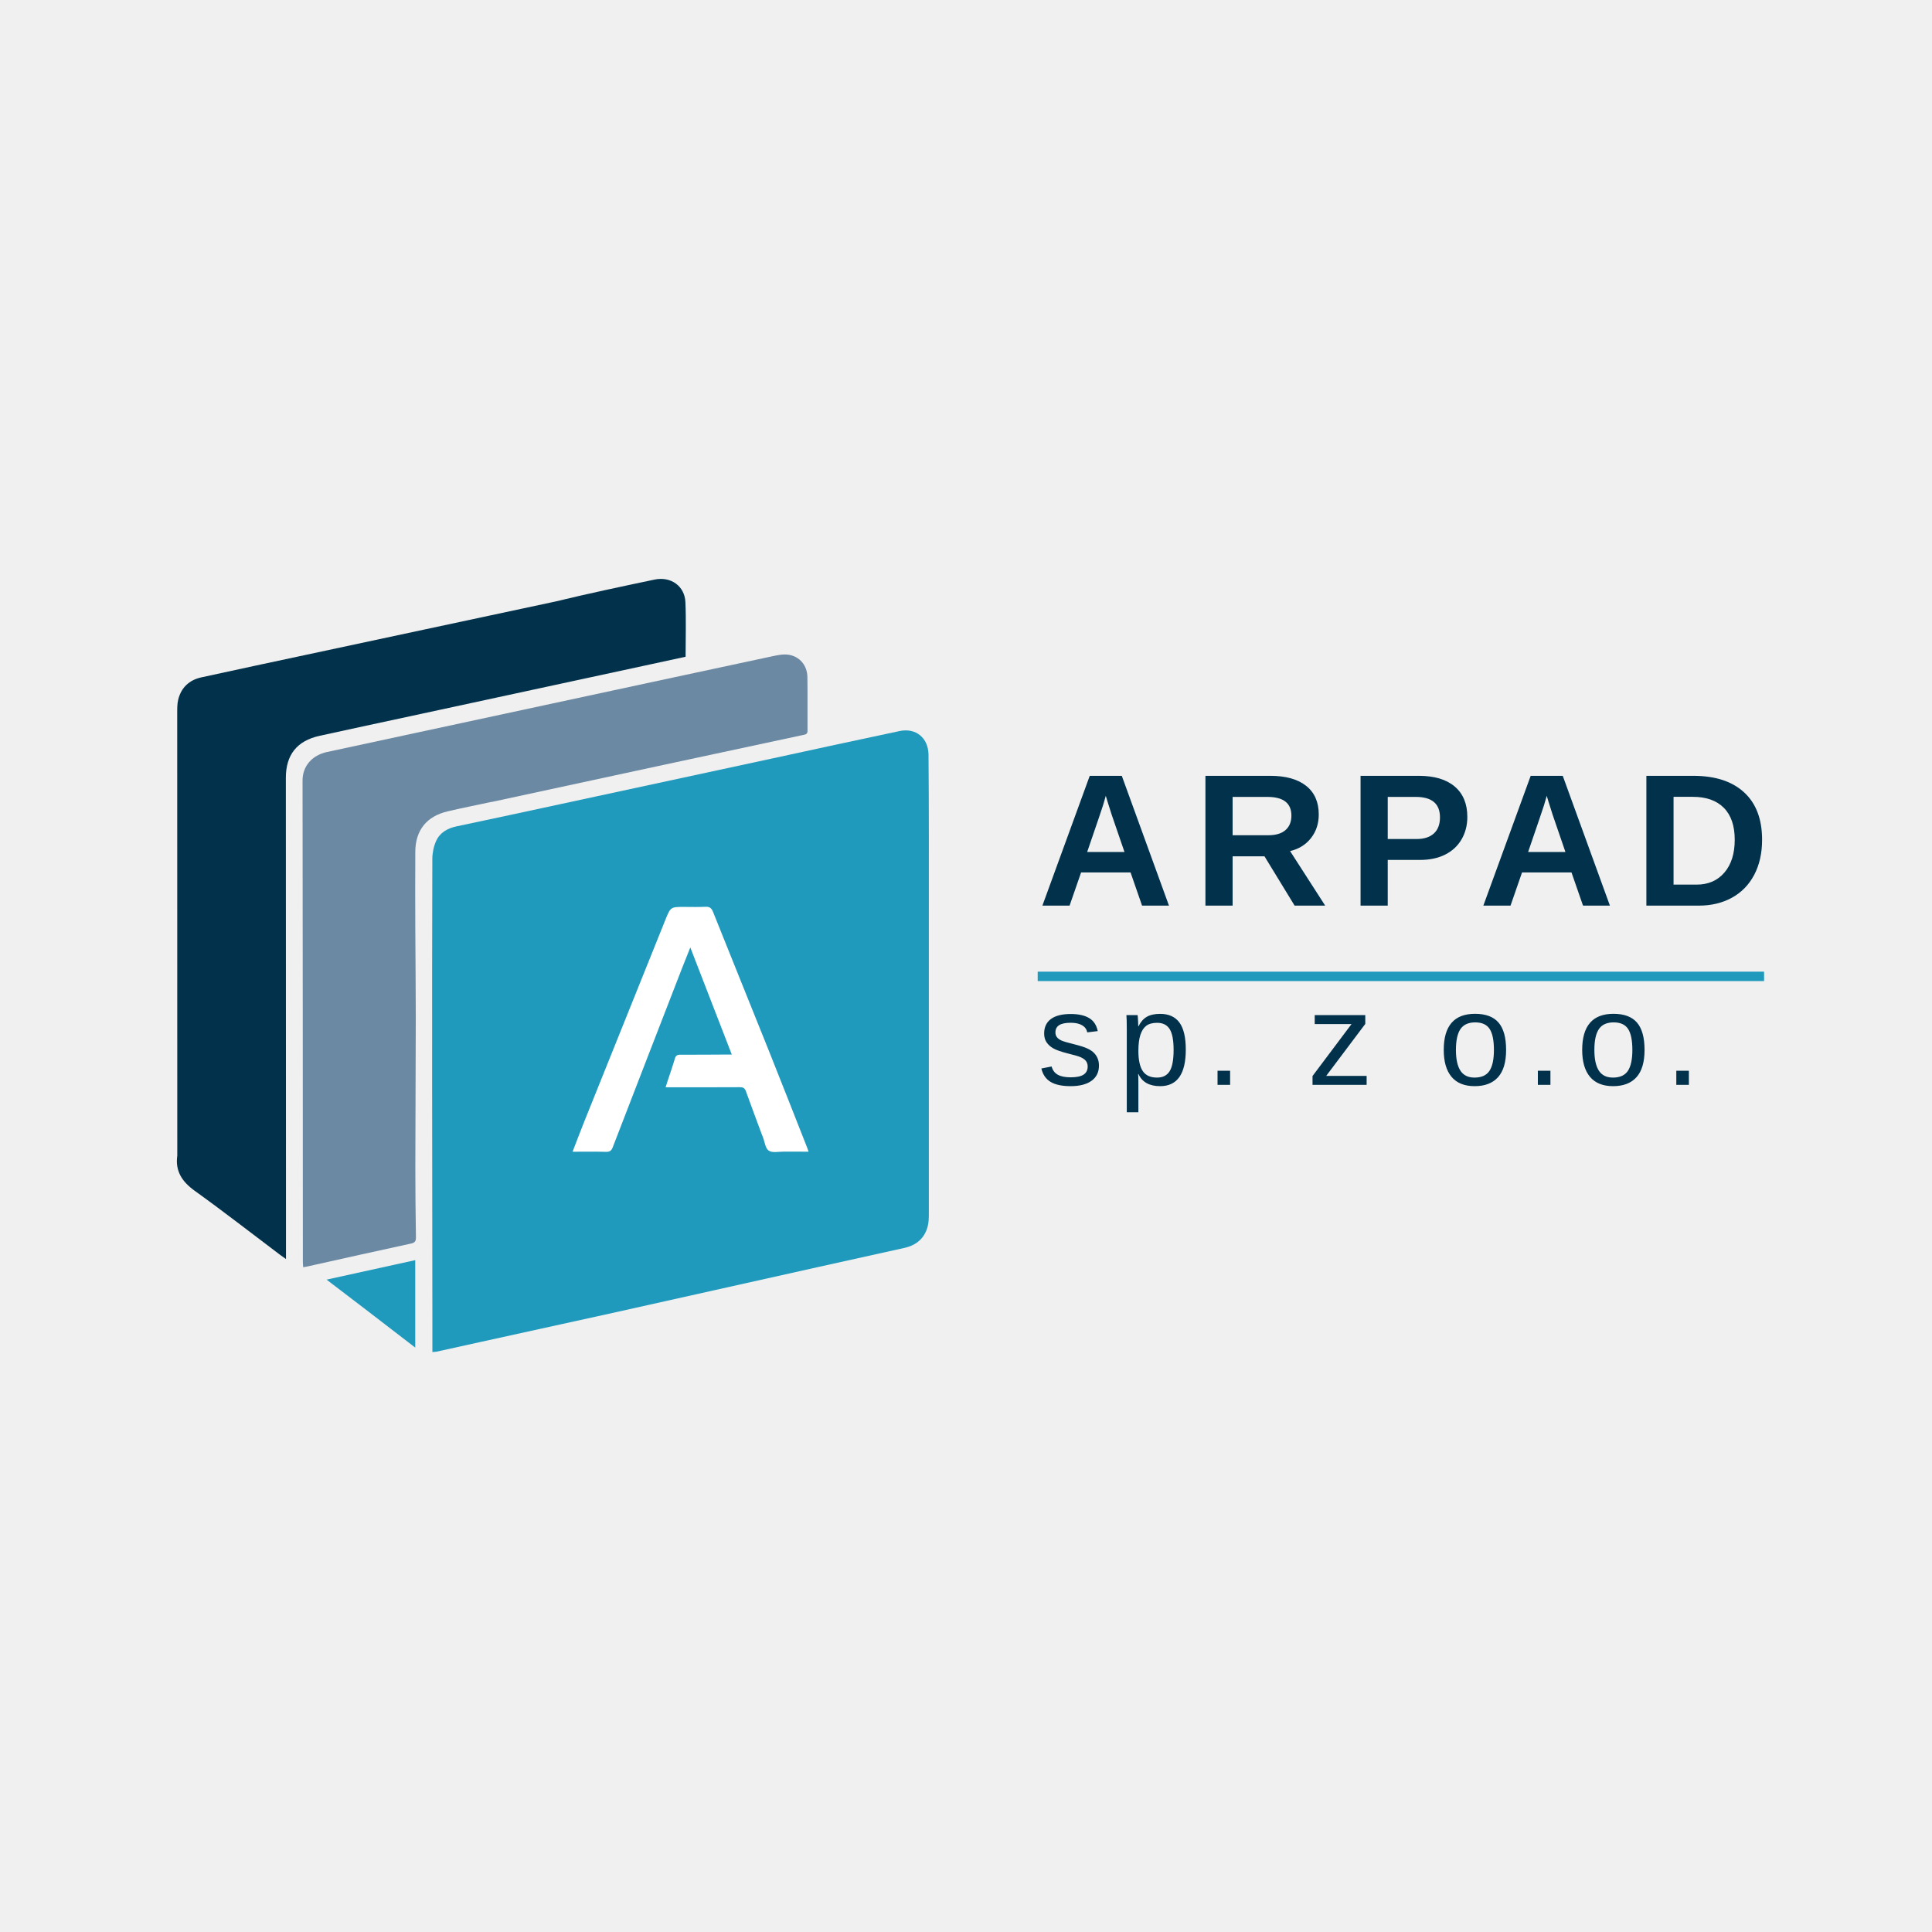
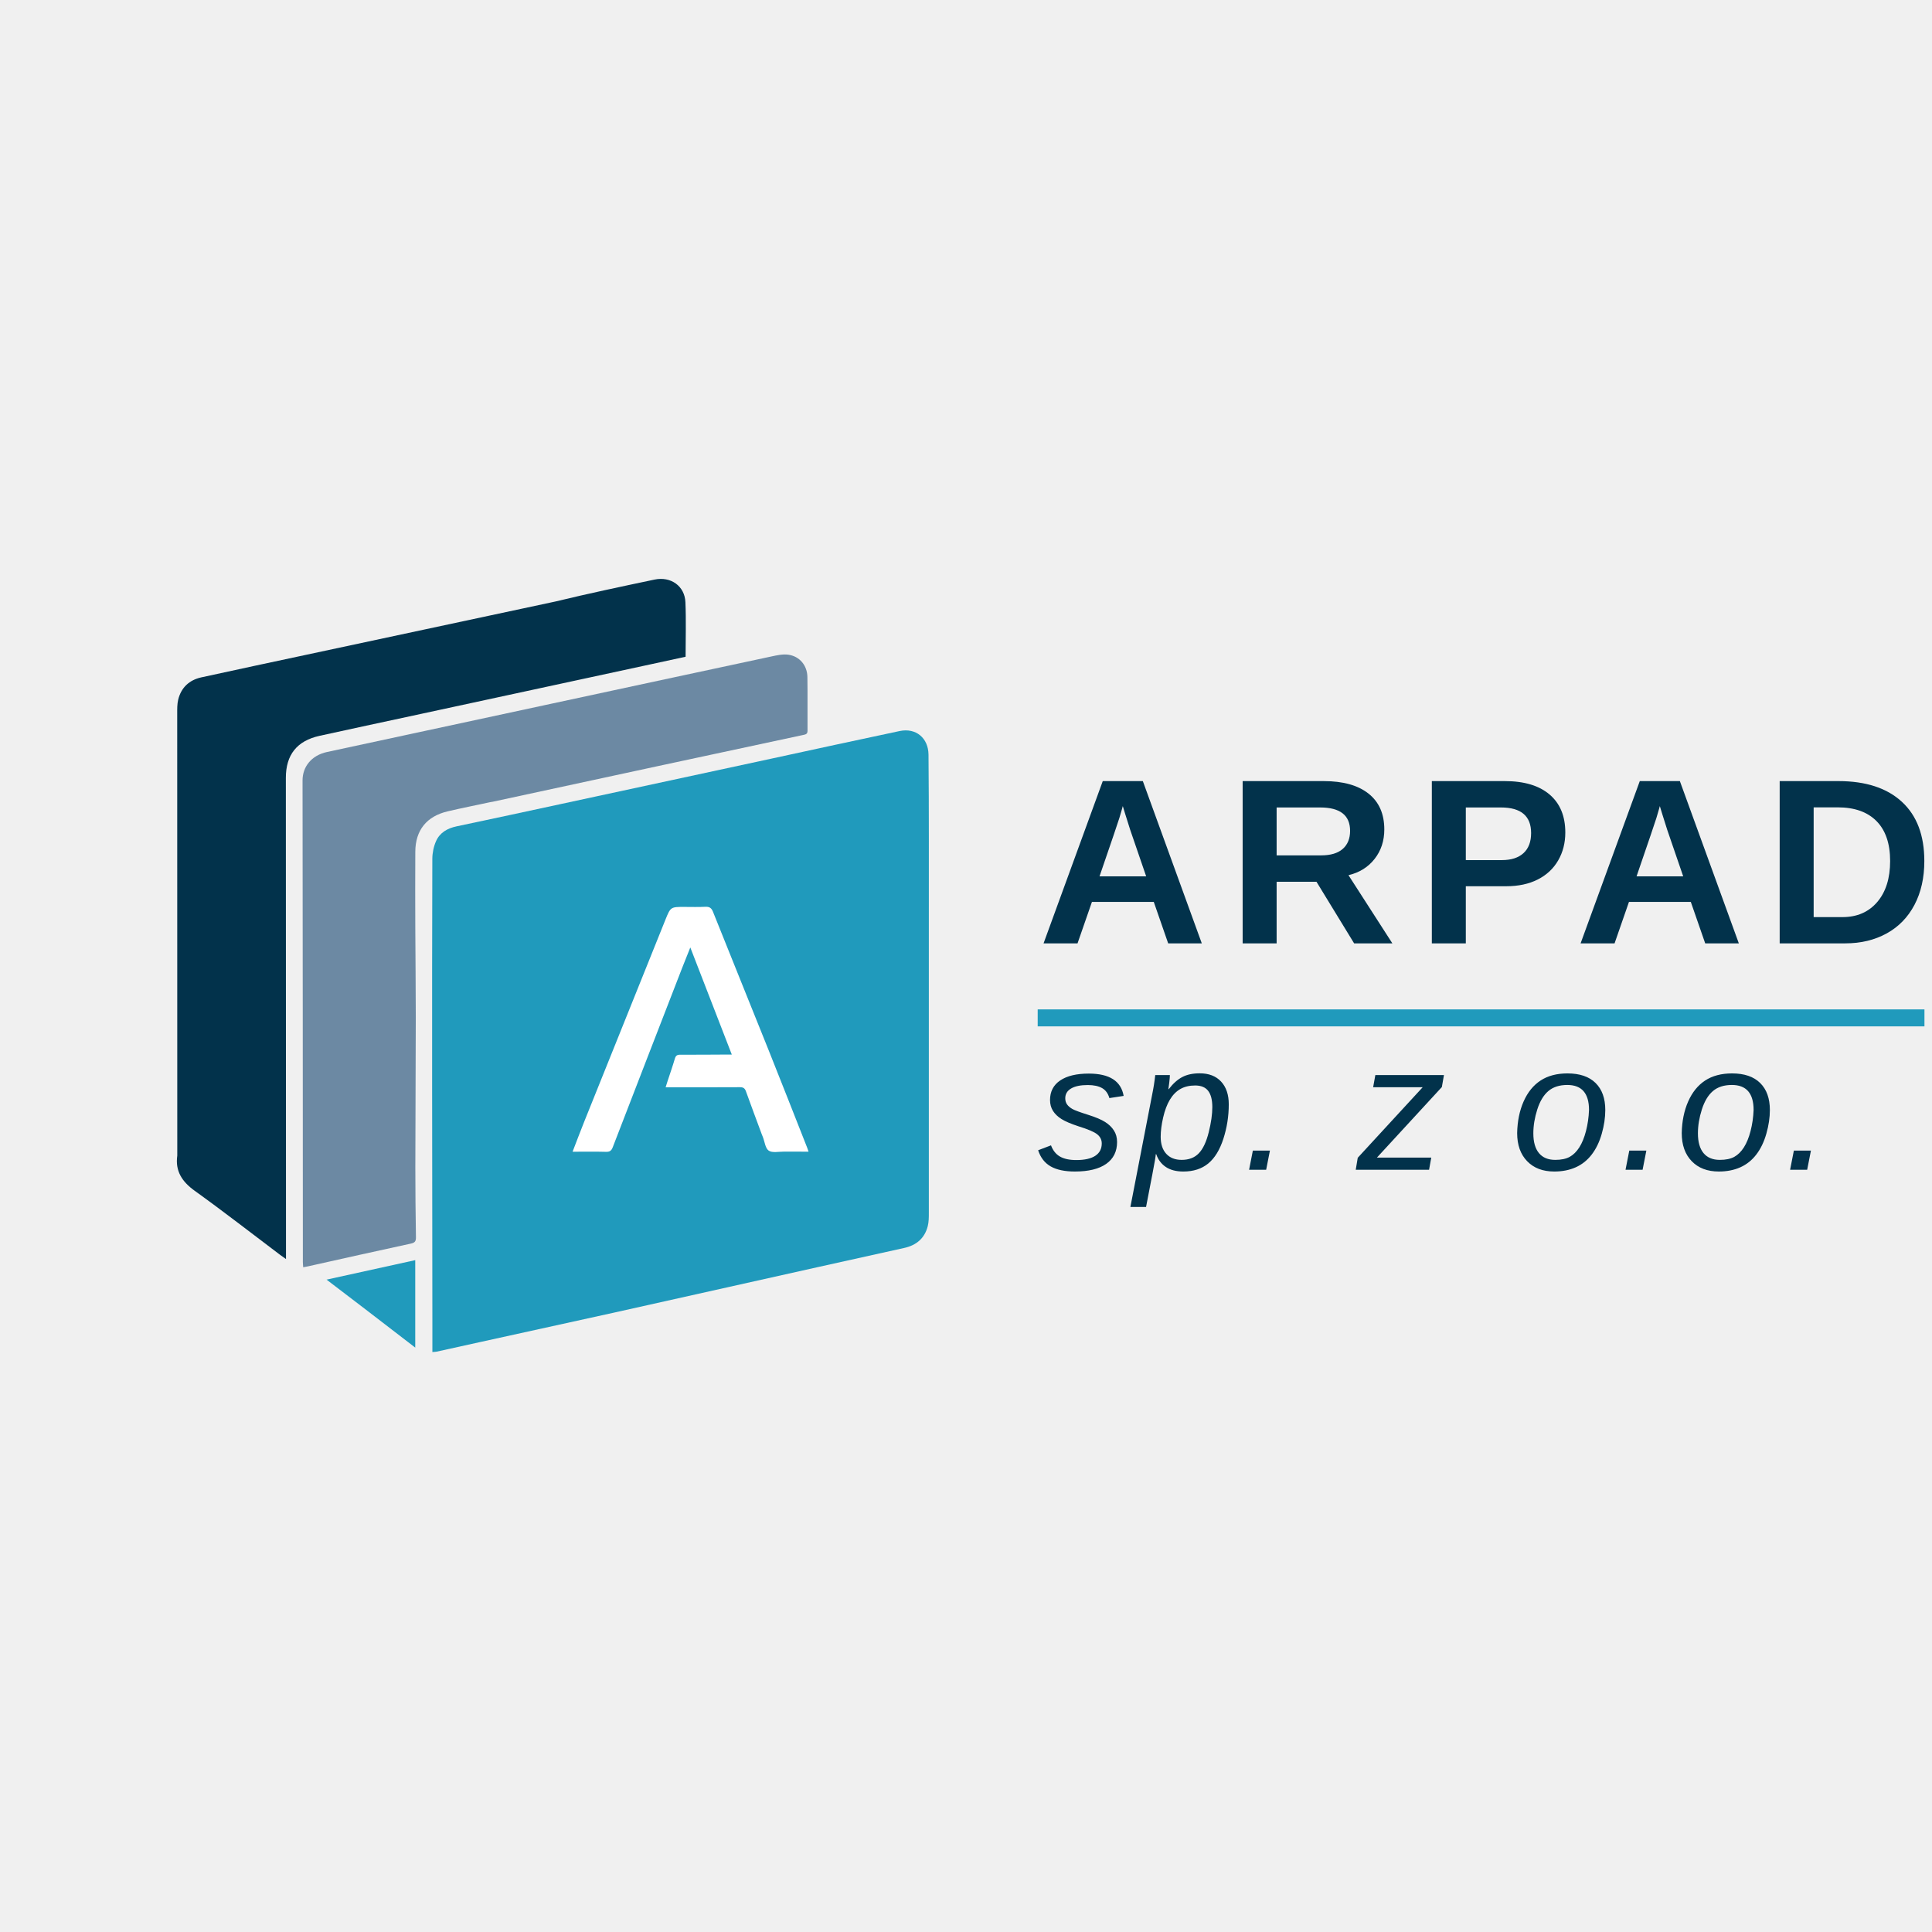
<svg xmlns="http://www.w3.org/2000/svg" version="1.1" id="Layer_1" x="0px" y="0px" width="100%" viewBox="0 0 2048 2048" enable-background="new 0 0 2048 2048" xml:space="preserve">
  <path fill="#209abc" opacity="1" stroke="none" d=" M650.118,1391.607   C722.552,1375.428 794.982,1359.236 867.42,1343.078   C897.793,1336.303 928.18,1329.588 958.565,1322.866   C971.397,1320.028 980.182,1312.657 983.456,1299.762   C984.583,1295.319 984.603,1290.516 984.606,1285.876   C984.651,1193.723 984.614,1101.569 984.606,1009.415   C984.602,969.096 984.669,928.778 984.621,888.459   C984.586,858.965 984.546,829.471 984.256,799.979   C984.083,782.295 970.913,771.311 953.685,774.929   C908.57,784.405 863.543,794.305 818.479,804.025   C744.29,820.027 670.101,836.031 595.908,852.012   C558.652,860.037 521.406,868.11 484.109,875.941   C474.348,877.991 466.29,882.531 462.258,891.588   C459.706,897.322 458.312,904.062 458.291,910.357   C458.015,990.845 458.035,1071.334 458.072,1151.823   C458.11,1235.645 458.248,1319.466 458.339,1403.288   C458.35,1413.19 458.341,1423.092 458.341,1433.221   C460.761,1432.994 461.939,1433.006 463.061,1432.76   C478.664,1429.339 494.257,1425.867 509.859,1422.438   C556.34,1412.223 602.823,1402.022 650.118,1391.607  z" />
  <path fill="#ffffff" opacity="1" stroke="none" d=" M807.418,1202.14   C807.849,1203.223 808.287,1204.304 808.711,1205.39   C810.646,1210.346 811.249,1217.264 814.875,1219.72   C818.691,1222.305 825.396,1220.725 830.84,1220.781   C839.423,1220.87 848.007,1220.805 857.108,1220.805   C856.448,1218.912 856.065,1217.674 855.591,1216.472   C842.02,1182.1 828.564,1147.683 814.833,1113.375   C795.224,1064.385 775.362,1015.495 755.78,966.494   C754.131,962.368 751.95,961.026 747.643,961.241   C740.328,961.607 732.983,961.384 725.65,961.371   C710.976,961.346 710.867,961.292 705.307,975.101   C676.699,1046.136 648.136,1117.19 619.603,1188.255   C615.341,1198.869 611.323,1209.581 606.949,1220.876   C619.227,1220.876 630.852,1220.668 642.462,1220.988   C646.546,1221.1 648.18,1219.658 649.595,1215.984   C674.076,1152.445 698.705,1088.964 723.321,1025.478   C725.91,1018.801 728.622,1012.171 731.754,1004.326   C746.615,1042.691 761.005,1079.84 775.736,1117.87   C773.057,1117.87 771.277,1117.863 769.498,1117.871   C753.333,1117.948 737.167,1118.105 721.003,1118.04   C717.813,1118.027 716.322,1118.998 715.398,1122.15   C713.059,1130.131 710.287,1137.986 707.7,1145.895   C707.006,1148.017 706.353,1150.154 705.594,1152.558   C732.251,1152.558 758.238,1152.635 784.224,1152.469   C787.812,1152.446 789.538,1153.505 790.75,1156.892   C796.081,1171.781 801.67,1186.576 807.418,1202.14  z" />
  <path fill="#02324b" opacity="1" stroke="none" d=" M187.927,1224.996   C187.889,1068.509 187.843,912.522 187.854,756.534   C187.854,751.563 187.737,746.417 188.904,741.654   C192.046,728.831 200.604,720.853 213.379,718.045   C250.442,709.899 287.566,702.032 324.675,694.091   C412.722,675.249 500.77,656.408 588.827,637.609   C623.824,629.137 658.837,621.743 693.856,614.376   C710.965,610.777 725.818,621.095 726.568,638.326   C727.4,657.436 726.758,676.612 726.758,696.172   C714.738,698.779 702.73,701.394 690.717,703.987   C606.446,722.182 522.173,740.373 437.9,758.565   C404.873,765.694 371.822,772.714 338.826,779.986   C314.793,785.282 303.014,800.069 303.019,824.592   C303.05,990.912 303.113,1157.232 303.165,1323.552   C303.166,1326.876 303.165,1330.201 303.165,1334.638   C300.766,1332.94 298.935,1331.714 297.178,1330.39   C266.979,1307.63 237.144,1284.363 206.435,1262.315   C192.86,1252.569 185.613,1241.266 187.927,1224.996  z" />
  <path fill="#6c89a3" opacity="1" stroke="none" d=" M519.402,850.378   C504.21,853.662 489.366,856.583 474.646,860.033   C452.305,865.268 440.404,880.005 440.245,902.718   C440.052,930.212 440.152,957.709 440.247,985.205   C440.355,1016.188 440.77,1047.171 440.745,1078.153   C440.701,1131.299 440.334,1184.445 440.276,1237.591   C440.249,1262.216 440.534,1286.843 440.915,1311.466   C440.981,1315.739 439.885,1317.331 435.438,1318.288   C399.037,1326.121 362.716,1334.323 326.368,1342.404   C324.943,1342.721 323.5,1342.952 321.412,1343.347   C321.266,1341.18 321.046,1339.444 321.045,1337.708   C320.967,1167.567 320.973,997.426 320.717,827.286   C320.695,813.021 329.925,800.751 346.688,797.138   C423.382,780.611 500.085,764.121 576.785,747.62   C657.057,730.351 737.322,713.049 817.618,695.895   C823.532,694.631 829.854,693.182 835.672,694.013   C847.733,695.736 855.686,705.434 855.878,717.687   C856.176,736.68 855.879,755.681 856.009,774.677   C856.033,778.248 853.933,778.55 851.338,779.105   C799.972,790.079 748.612,801.081 697.262,812.134   C638.928,824.691 580.606,837.304 522.277,849.884   C521.465,850.059 520.63,850.131 519.402,850.378  z" />
  <path fill="#209abc" opacity="1" stroke="none" d=" M387.202,1387.778   C373.732,1377.498 360.546,1367.434 346.176,1356.466   C378.461,1349.367 409.051,1342.641 440.18,1335.796   C440.18,1366.977 440.18,1397.597 440.18,1428.515   C422.454,1414.884 404.97,1401.439 387.202,1387.778  z " />
-   <text x="1100" y="960" font-family="Arial, sans-serif" font-size="200" font-weight="bold" fill="#02324b" text-anchor="start" letter-spacing="20px">ARPAD</text>
-   <rect x="1100" y="1030" width="770" height="10" fill="#209abc" opacity="1" />
-   <text x="1100" y="1150" font-family="Arial, sans-serif" font-size="140" font-weight="normal" fill="#02324b" text-anchor="start" letter-spacing="15px">sp. z o.o.</text>
+   <text x="1100" y="1000" font-family="Arial, sans-serif" font-size="250" font-weight="bold" fill="#02324b" text-anchor="start" letter-spacing="20px">ARPAD</text>
+   <rect x="1100" y="1070" width="940" height="18" fill="#209abc" opacity="1" />
+   <text x="1100" y="1240" font-family="Arial, sans-serif" font-size="190" font-weight="normal" font-style="italic" fill="#02324b" text-anchor="start" letter-spacing="8px">sp. z o.o.</text>
</svg>
